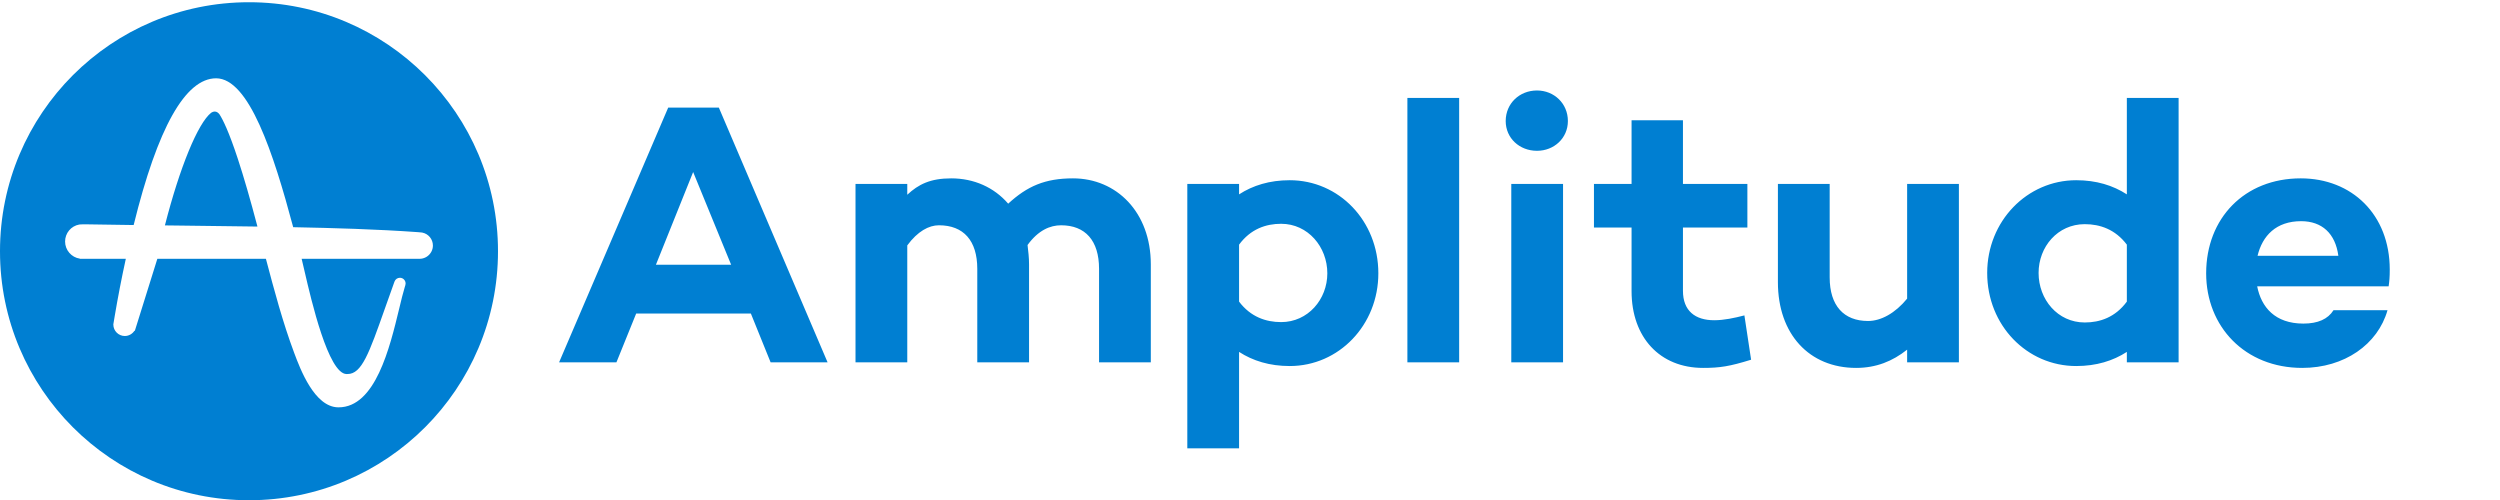
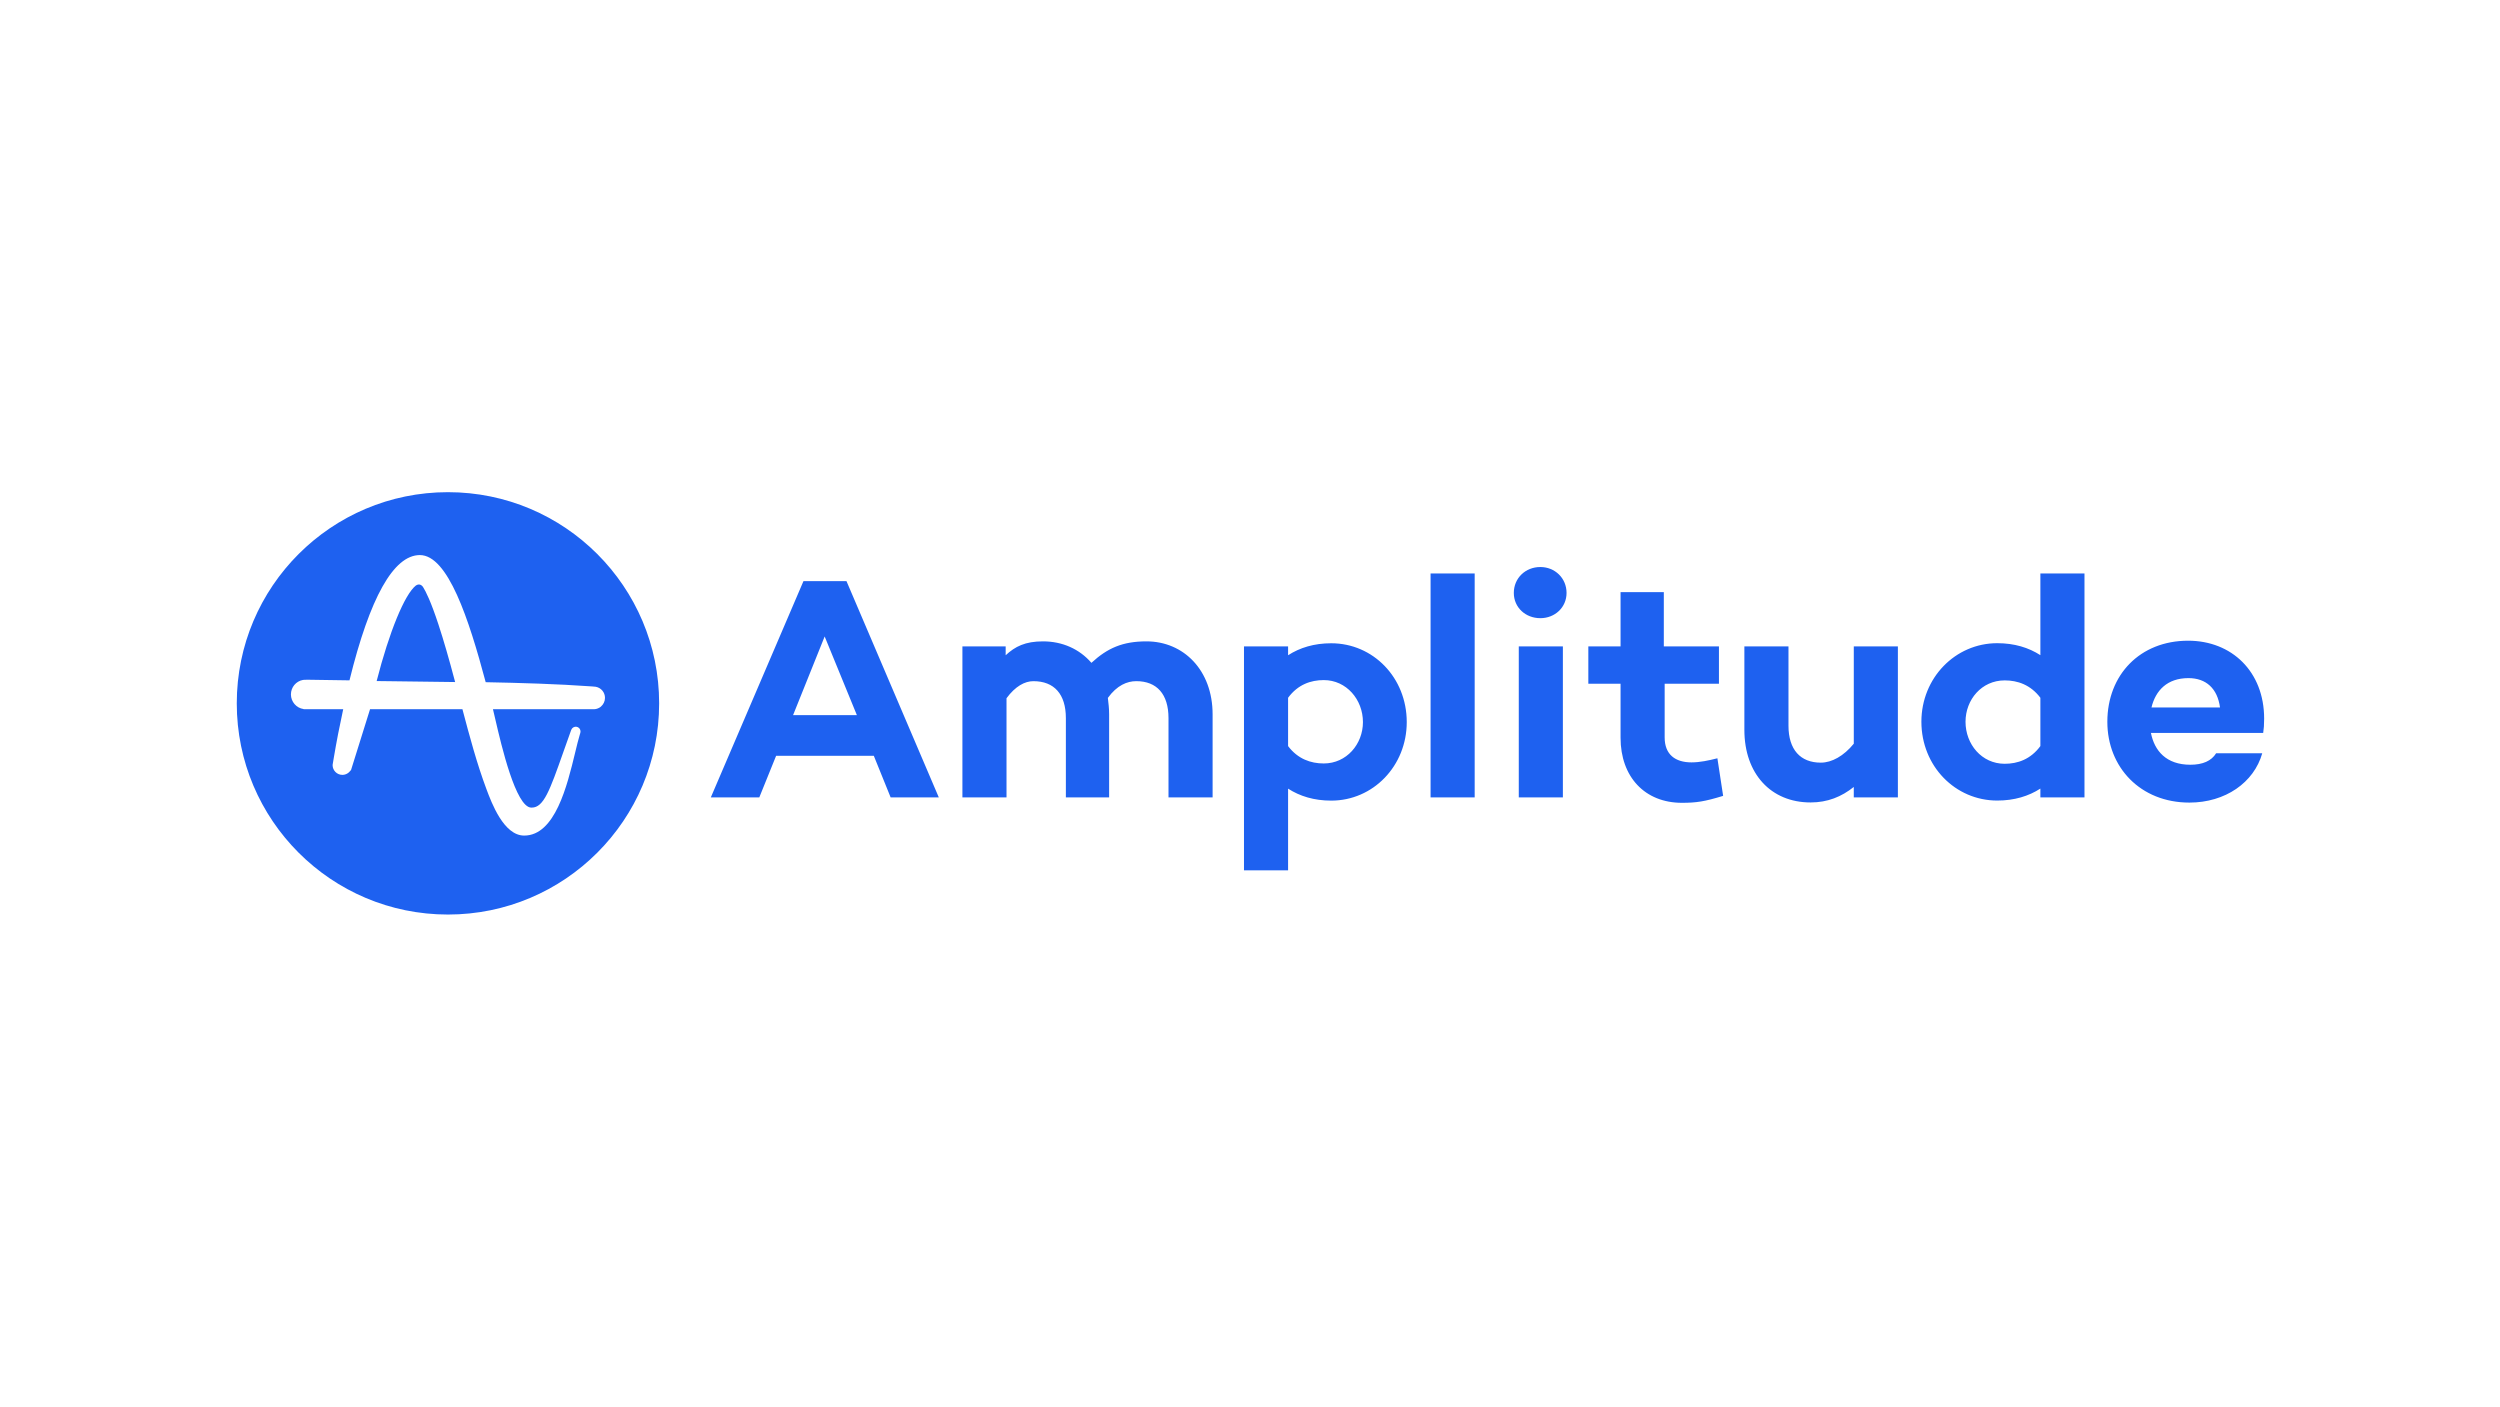
- <svg xmlns="http://www.w3.org/2000/svg" viewBox="0 0 5000 1000" width="5000" height="1000">
-   <style>
- 		tspan { white-space:pre }
- 		.shp0 { fill: #007fd2 } 
- 	</style>
-   <path id="Path 1" class="shp0" d="M438.95 228.64C436.19 225 433.05 223.09 429.56 223.09C426.68 223.09 424.05 224.38 422.36 225.46C395.84 246.29 359.55 334.53 329.81 450.8L356.14 451.1C408.13 451.69 461.82 452.3 514.89 453.12C500.9 399.86 487.68 354.21 475.56 317.36C457.85 263.5 445.88 239.39 438.95 228.64Z" />
-   <path id="Path 2" fill-rule="evenodd" class="shp0" d="M995.99 502.47C995.99 777.5 773.03 1000.47 497.99 1000.47C222.95 1000.47 -0.01 777.5 -0.01 502.47C-0.01 227.43 222.95 4.47 497.99 4.47C773.03 4.47 995.99 227.43 995.99 502.47ZM865.81 491.08C865.81 478.29 856.8 467.63 844.66 465.2C844.59 465.19 844.52 465.17 844.44 465.15C844.3 465.13 844.16 465.08 844.02 465.06L843.53 465.01C842.24 464.8 840.93 464.67 839.59 464.65L836.1 464.32C752.69 458.35 666.88 456 586.38 454.39L586.22 453.8C547.04 306.84 498.1 156.59 432.11 156.59C370.62 156.87 315.19 255.59 267.32 450.07C233.5 449.64 202.67 449.17 173.6 448.67C171.95 448.64 170.47 448.63 169.15 448.63C162.95 448.63 159.92 448.89 158.42 449.09C142.05 451.99 130.17 466.27 130.17 483.06C130.17 500.18 142.95 514.86 159.6 517.26L159.94 517.61L251.64 517.61C243.13 556.52 235.67 595 229.44 632.07L226.71 648.39L226.68 649.17C226.74 661.76 237.03 672 249.61 672C257.59 672 264.82 667.84 268.95 661.36L269.6 661.88L314.68 517.61L531.82 517.61C548.41 580.29 565.62 645.01 588.36 705.75C600.52 738.23 628.99 814.3 676.57 814.68L677.11 814.68C750.75 814.68 779.45 695.73 798.46 616.99C802.54 600.05 806.07 585.42 809.4 574.67L810.73 570.23L810.72 570.23C811.04 569.19 811.21 568.09 811.21 566.94C811.21 560.64 806.1 555.53 799.8 555.53C794.91 555.53 790.75 558.6 789.12 562.92L789.1 562.91L787.5 567.33C781.25 584.63 775.47 600.99 770.35 615.49L769.96 616.58C738.09 706.85 723.54 748.05 695.04 748.06L694.34 748.05L693.94 748.11L693.23 748.09C656.75 748.09 622.4 599.79 609.47 543.97C607.23 534.3 605.18 525.42 603.29 517.61L839.18 517.61C843.61 517.61 847.78 516.5 851.44 514.58C851.47 514.57 851.49 514.56 851.51 514.55C851.88 514.36 852.23 514.14 852.59 513.93C852.99 513.7 853.38 513.47 853.76 513.22C853.95 513.1 854.13 512.97 854.31 512.84C854.88 512.45 855.43 512.04 855.97 511.6C856.01 511.57 856.04 511.54 856.08 511.51C862.02 506.64 865.81 499.26 865.81 491.08ZM1272.35 627.07L1232.87 724.64L1118.18 724.64L1336.4 215.21L1437.69 215.21L1655.16 724.64L1541.21 724.64L1501.74 627.07L1272.35 627.07ZM1386.3 344.05L1311.82 529.5L1462.27 529.5L1386.3 344.05ZM2301.63 528.76L2301.63 724.64L2198.11 724.64L2198.11 537.7C2198.11 481.09 2170.55 450.56 2122.14 450.56C2100.54 450.56 2076.71 460.24 2055.11 490.03C2056.6 502.69 2058.09 515.35 2058.09 528.76L2058.09 724.64L1954.56 724.64L1954.56 537.7C1954.56 481.09 1927.01 450.56 1877.85 450.56C1857.74 450.56 1835.4 462.47 1814.55 490.78L1814.55 724.64L1711.02 724.64L1711.02 367.89L1814.55 367.89L1814.55 389.49C1836.89 368.63 1860.72 356.72 1902.43 356.72C1947.86 356.72 1988.08 374.59 2016.38 407.36C2054.37 372.36 2090.11 356.72 2145.97 356.72C2233.11 356.72 2301.63 424.49 2301.63 528.76ZM2756.69 546.63C2756.69 650.16 2677.75 732.08 2579.43 732.08C2539.22 732.08 2505.7 721.66 2478.14 703.78L2478.14 896.68L2374.62 896.68L2374.62 367.89L2478.14 367.89L2478.14 388.74C2505.7 370.86 2539.22 360.44 2579.43 360.44C2677.75 360.44 2756.69 441.62 2756.69 546.63ZM2654.66 546.63C2654.66 493.75 2615.93 447.58 2562.3 447.58C2531.77 447.58 2501.23 458 2478.14 489.29L2478.14 603.24C2501.23 633.77 2531.77 644.2 2562.3 644.2C2615.93 644.2 2654.66 598.77 2654.66 546.63ZM2918.31 724.64L2814.78 724.64L2814.78 195.84L2918.31 195.84L2918.31 724.64ZM3126.09 724.64L3022.57 724.64L3022.57 367.89L3126.09 367.89L3126.09 724.64ZM3011.4 242.02C3011.4 207.01 3038.95 180.95 3073.96 180.95C3108.22 180.95 3135.78 207.01 3135.78 242.02C3135.78 276.28 3108.22 301.6 3073.96 301.6C3038.95 301.6 3011.4 276.28 3011.4 242.02ZM3502.2 719.42C3459.01 732.83 3439.64 735.81 3406.13 735.81C3319.73 735.81 3263.13 674.74 3263.13 582.38L3263.13 455.03L3187.91 455.03L3187.91 367.89L3263.13 367.89L3263.13 240.53L3365.91 240.53L3365.91 367.89L3494.76 367.89L3494.76 455.03L3365.91 455.03L3365.91 581.64C3365.91 621.86 3390.49 640.48 3428.47 640.48C3447.83 640.48 3468.69 636.01 3488.8 630.8L3502.2 719.42ZM3917.79 724.64L3814.26 724.64L3814.26 699.31C3785.22 722.4 3752.44 735.81 3712.23 735.81C3618.38 735.81 3555.82 668.03 3555.82 564.51L3555.82 367.89L3659.35 367.89L3659.35 554.83C3659.35 611.43 3687.65 641.97 3736.06 641.97C3762.13 641.97 3790.43 626.33 3814.26 597.28L3814.26 367.89L3917.79 367.89L3917.79 724.64ZM4357.21 724.64L4253.69 724.64L4253.69 703.78C4226.13 721.66 4192.62 732.08 4152.4 732.08C4054.09 732.08 3974.39 650.9 3974.39 545.89C3974.39 442.36 4054.09 360.44 4152.4 360.44C4192.62 360.44 4226.13 370.86 4253.69 388.74L4253.69 195.84L4357.21 195.84L4357.21 724.64ZM4253.69 603.24L4253.69 489.29C4230.6 458.75 4200.06 448.32 4169.53 448.32C4115.16 448.32 4077.17 493.75 4077.17 545.89C4077.17 598.77 4115.16 644.95 4169.53 644.95C4200.06 644.95 4230.6 634.52 4253.69 603.24ZM4777.27 572.7L4514.36 572.7C4522.55 614.41 4550.11 647.18 4606.71 647.18C4635.76 647.18 4655.87 638.24 4667.04 620.37L4775.03 620.37C4755.67 688.89 4688.64 735.81 4604.48 735.81C4489.78 735.81 4412.32 653.14 4412.32 546.63C4412.32 436.41 4489.04 356.71 4601.5 356.71C4703.53 356.71 4779.5 428.96 4779.5 539.18C4779.5 554.08 4778.76 562.27 4777.27 572.7ZM4515.1 511.63L4676.72 511.63C4670.76 466.94 4643.95 442.36 4602.24 442.36C4552.34 442.36 4524.79 471.41 4515.1 511.63Z" />
+ <svg xmlns="http://www.w3.org/2000/svg" version="1.1" id="Layer_1" x="0px" y="0px" viewBox="0 0 1920 1080" style="enable-background:new 0 0 1920 1080;" xml:space="preserve">
+   <style type="text/css">
+ 	.st0{fill:#1E61F0;}
+ </style>
+   <g id="logo_x5F_white_11_">
+     <path class="st0" d="M336.73,479.6c3.95,12,8.25,26.87,12.81,44.21c-17.28-0.27-34.77-0.46-51.7-0.66l-8.57-0.1   c9.69-37.87,21.5-66.6,30.14-73.39c0.55-0.35,1.41-0.77,2.35-0.77c1.13,0,2.16,0.62,3.06,1.81   C327.06,454.21,330.96,462.06,336.73,479.6z M506.22,540.18c0,89.57-72.61,162.19-162.19,162.19s-162.19-72.61-162.19-162.19   s72.61-162.19,162.19-162.19S506.22,450.6,506.22,540.18z M464.63,535.96c0-4.19-2.95-7.69-6.93-8.48   c-0.02-0.01-0.05-0.01-0.07-0.02c-0.05-0.01-0.09-0.02-0.14-0.03l-0.16-0.01c-0.42-0.07-0.85-0.11-1.29-0.12l-1.15-0.11   c-27.35-1.96-55.48-2.73-81.88-3.26l-0.05-0.19c-12.85-48.19-28.89-97.45-50.53-97.45c-20.16,0.09-38.34,32.46-54.03,96.22   c-11.09-0.14-21.2-0.29-30.73-0.46c-0.54-0.01-1.03-0.01-1.46-0.01c-2.03,0-3.02,0.08-3.52,0.15c-5.37,0.95-9.26,5.64-9.26,11.14   c0,5.61,4.19,10.43,9.65,11.21l0.11,0.11h30.4c-2.78,12.71-5.22,25.28-7.25,37.4l-0.89,5.33l-0.01,0.26   c0.02,4.11,3.38,7.46,7.49,7.46c2.61,0,4.97-1.36,6.32-3.48l0.22,0.17l14.73-47.13h70.94c5.42,20.48,11.04,41.62,18.47,61.47   c3.97,10.61,13.27,35.46,28.82,35.59l0.15,0c23.76,0,33.02-38.38,39.15-63.78c1.32-5.47,2.46-10.19,3.53-13.65l0.43-1.43l0,0   c0.2-0.66,0.22-1.41-0.01-2.17c-0.39-1.28-1.49-2.26-2.8-2.5c-1.87-0.35-3.55,0.72-4.15,2.32l-0.01,0l-0.51,1.42   c-2.02,5.58-3.88,10.86-5.53,15.54l-0.12,0.35c-10.28,29.12-14.98,42.42-24.17,42.42l0.05,0l-0.13,0.02l-0.23-0.01   c-11.96,0-23.22-48.62-27.46-66.92c-0.73-3.17-1.41-6.08-2.03-8.64c0,0,77.22,0,77.34,0c1.45,0,2.82-0.36,4.02-0.99   c0.01,0,0.01-0.01,0.02-0.01c0.12-0.06,0.24-0.13,0.36-0.2c0.13-0.08,0.26-0.15,0.38-0.23c0.06-0.04,0.12-0.08,0.18-0.12   c0.19-0.13,0.37-0.26,0.54-0.41c0.01-0.01,0.02-0.02,0.04-0.03C463.39,541.06,464.63,538.64,464.63,535.96z M671.1,580.48   l12.91,31.92H721l-70.91-166.1h-33.03l-71.15,166.1h37.23l12.91-31.92H671.1z M658.08,549.21h-49l24.26-60.4L658.08,549.21z    M880.49,492.57c-18.23,0-29.89,5.09-42.28,16.49c-9.23-10.67-22.36-16.49-37.18-16.49c-13.61,0-21.39,3.88-28.68,10.67v-6.79   h-33.22V612.4H773v-76.16c6.79-9.22,14.07-13.1,20.61-13.1c16.01,0,24.98,9.95,24.98,28.38v60.88h33.22V548.6   c0-4.37-0.48-8.49-0.97-12.61c7.03-9.7,14.79-12.86,21.83-12.86c15.76,0,24.74,9.95,24.74,28.38v60.88h33.87V548.6   C931.28,514.64,908.92,492.57,880.49,492.57z M1022.39,494.03c-13.16,0-24.12,3.39-33.14,9.2v-6.78h-33.87v171.96h33.87v-62.73   c9.02,5.81,19.98,9.2,33.14,9.2c32.17,0,57.99-26.64,57.99-60.31C1080.39,520.43,1054.56,494.03,1022.39,494.03z M1016.66,586.34   c-9.95,0-19.89-3.4-27.41-13.34v-37.11c7.52-10.19,17.46-13.58,27.41-13.58c17.46,0,30.08,15.04,30.08,32.26   C1046.74,571.54,1034.13,586.34,1016.66,586.34z M1132.55,440.44h-33.87V612.4h33.87V440.44z M1182.98,474.76   c11.16,0,20.13-8.25,20.13-19.4c0-11.4-8.98-19.89-20.13-19.89c-11.4,0-20.37,8.49-20.37,19.89   C1162.6,466.51,1171.58,474.76,1182.98,474.76z M1166.42,496.45V612.4h33.87V496.45H1166.42z M1318.96,582.36   c-6.63,1.7-13.5,3.15-19.88,3.15c-12.52,0-20.62-6.06-20.62-19.16v-41.24h41.69v-28.66h-42.34v-41.69h-33.22v41.69h-24.75v28.66   h24.75v41.48c0,30.08,18.65,49.97,47.12,49.97c11.05,0,17.43-0.97,31.66-5.34L1318.96,582.36z M1457.58,496.45h-33.87v74.71   c-7.72,9.46-16.88,14.55-25.32,14.55c-15.67,0-24.84-9.95-24.84-28.38v-60.88h-33.87v64.04c0,33.72,20.34,55.79,50.85,55.79   c13.08,0,23.73-4.37,33.17-11.89v8h33.87V496.45z M1600.88,440.44h-33.87v62.73c-9.02-5.81-19.98-9.2-33.14-9.2   c-32.17,0-58.24,26.64-58.24,60.31c0,34.15,26.07,60.55,58.24,60.55c13.16,0,24.12-3.39,33.14-9.2v6.78h33.87V440.44z    M1539.6,586.58c-17.71,0-30.08-15.04-30.08-32.26c0-16.98,12.37-31.78,30.08-31.78c9.95,0,19.89,3.4,27.41,13.34v37.11   C1559.49,583.18,1549.55,586.58,1539.6,586.58z M1738.86,551.9c0-36.15-24.91-59.84-58.38-59.84c-36.88,0-62.04,26.14-62.04,62.29   c0,34.93,25.4,62.04,63.02,62.04c27.6,0,49.58-15.39,55.94-37.86h-35.42c-3.66,5.86-10.26,8.79-19.78,8.79   c-18.56,0-27.6-10.75-30.29-24.43h86.22C1738.62,559.47,1738.86,556.79,1738.86,551.9z M1680.71,520.79   c13.58,0,22.32,8,24.26,22.56h-52.64C1655.48,530.25,1664.46,520.79,1680.71,520.79z" />
+   </g>
</svg>
